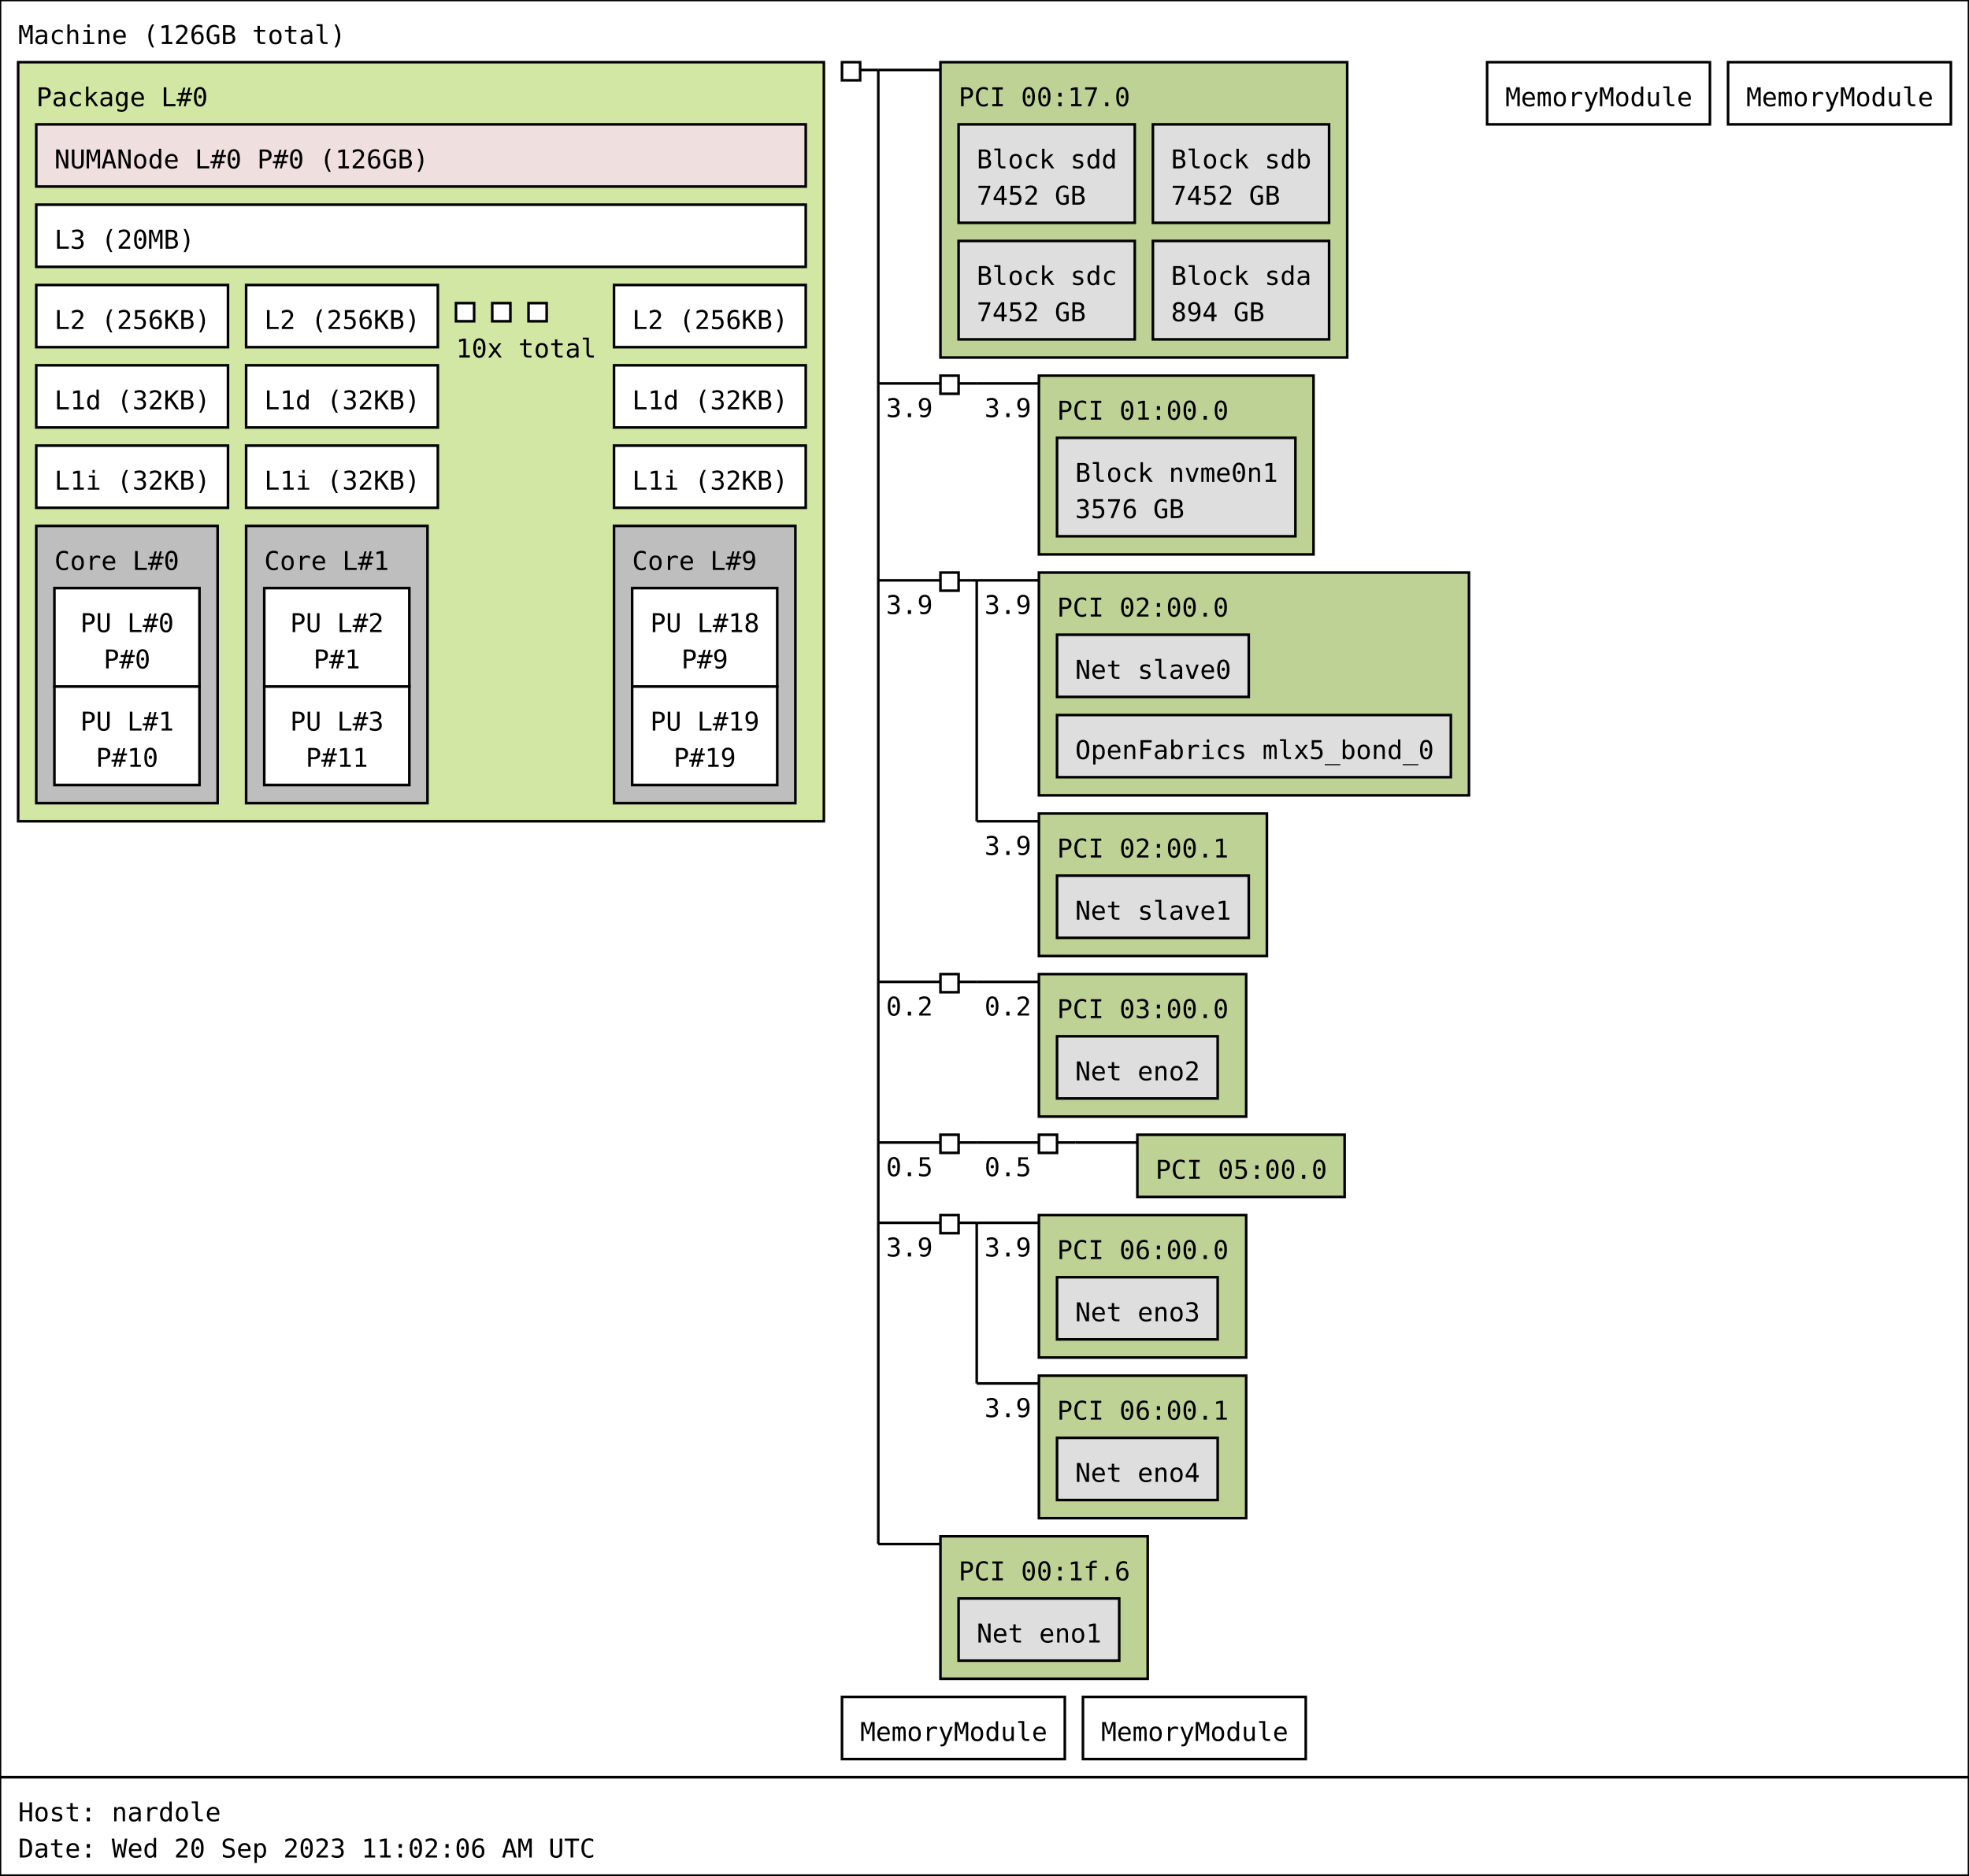
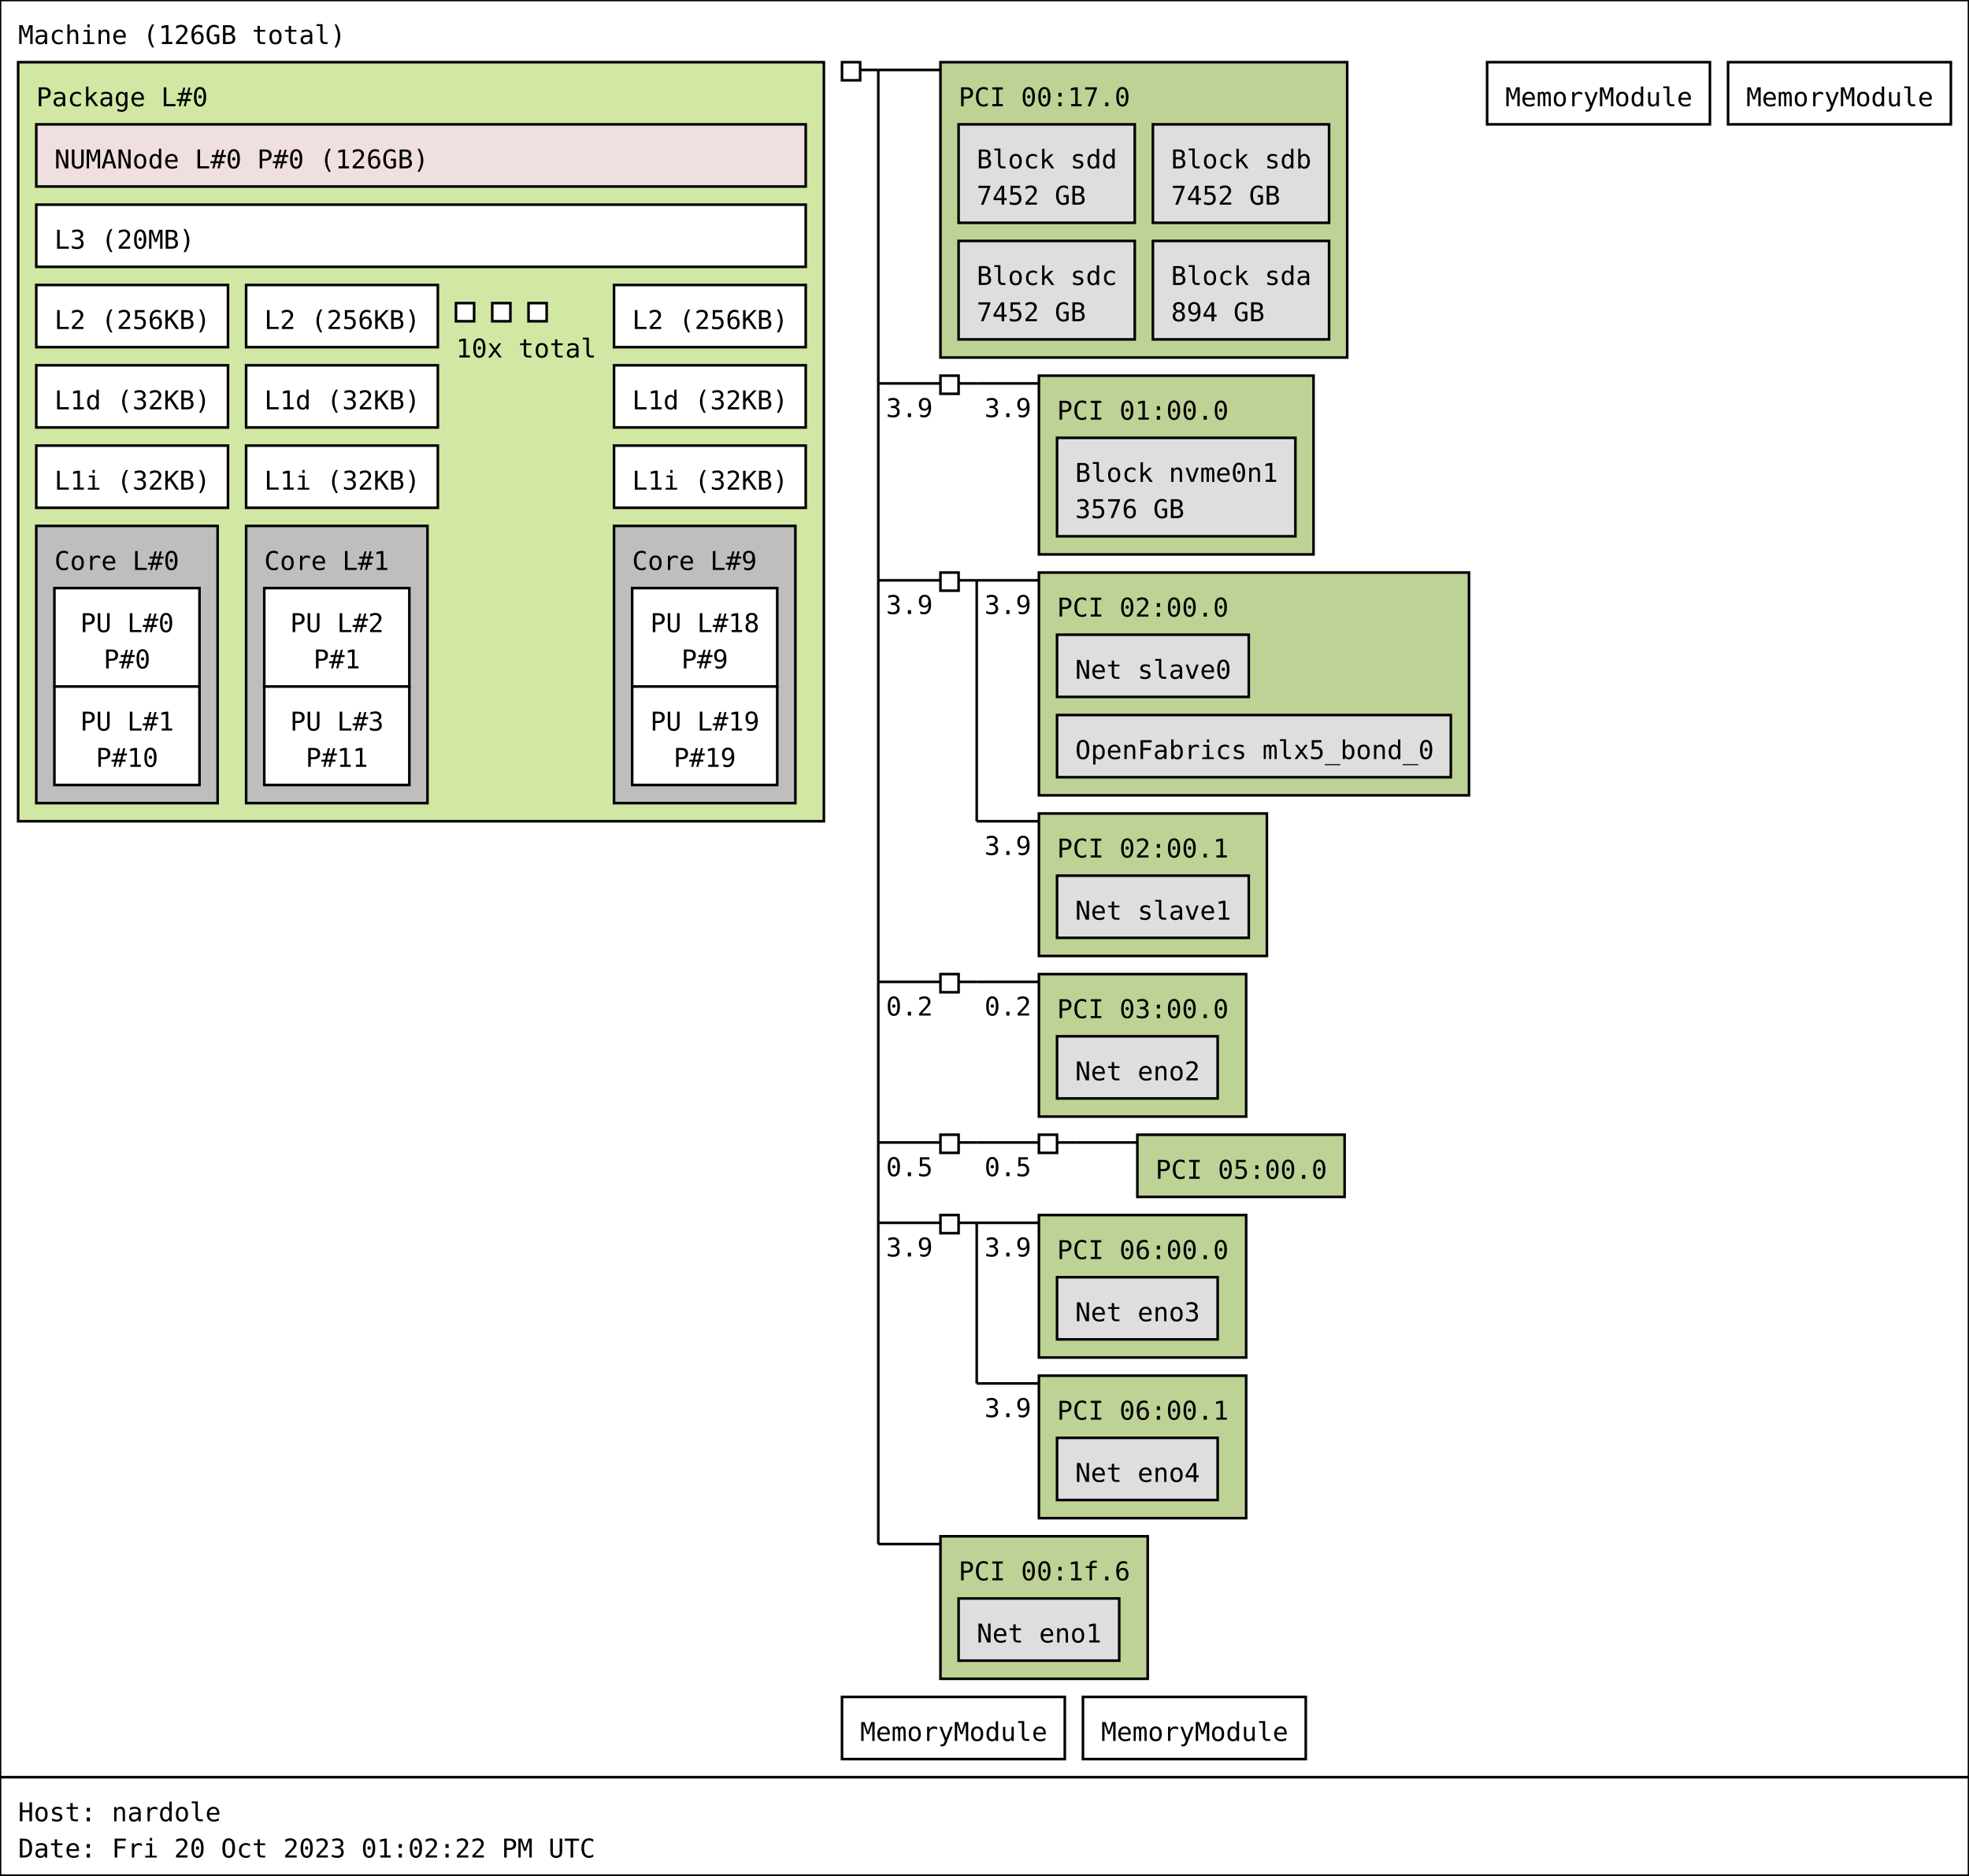
<svg xmlns="http://www.w3.org/2000/svg" width="760px" height="724px" viewBox="0 0 760px 724px" version="1.1">
  <rect id="Machine_0_rect" class="Machine" x="0" y="0" width="760" height="686" fill="rgb(255,255,255)" stroke="rgb(0,0,0)" stroke-width="1" />
  <text id="Machine_0_text" class="Machine" font-family="Monospace" x="7" y="17" fill="rgb(0,0,0)" font-size="10px">Machine (126GB total)</text>
  <rect id="Package_0_rect" class="Package" x="7" y="24" width="311" height="293" fill="rgb(210,231,164)" stroke="rgb(0,0,0)" stroke-width="1" />
  <text id="Package_0_text" class="Package" font-family="Monospace" x="14" y="41" fill="rgb(0,0,0)" font-size="10px">Package L#0</text>
  <rect id="L3_0_rect" class="L3" x="14" y="79" width="297" height="24" fill="rgb(255,255,255)" stroke="rgb(0,0,0)" stroke-width="1" />
  <text id="L3_0_text" class="L3" font-family="Monospace" x="21" y="96" fill="rgb(0,0,0)" font-size="10px">L3 (20MB)</text>
  <rect id="L2_0_rect" class="L2" x="14" y="110" width="74" height="24" fill="rgb(255,255,255)" stroke="rgb(0,0,0)" stroke-width="1" />
  <text id="L2_0_text" class="L2" font-family="Monospace" x="21" y="127" fill="rgb(0,0,0)" font-size="10px">L2 (256KB)</text>
  <rect id="L1d_0_rect" class="L1d" x="14" y="141" width="74" height="24" fill="rgb(255,255,255)" stroke="rgb(0,0,0)" stroke-width="1" />
  <text id="L1d_0_text" class="L1d" font-family="Monospace" x="21" y="158" fill="rgb(0,0,0)" font-size="10px">L1d (32KB)</text>
  <rect id="L1i_0_rect" class="L1i" x="14" y="172" width="74" height="24" fill="rgb(255,255,255)" stroke="rgb(0,0,0)" stroke-width="1" />
  <text id="L1i_0_text" class="L1i" font-family="Monospace" x="21" y="189" fill="rgb(0,0,0)" font-size="10px">L1i (32KB)</text>
  <rect id="Core_0_rect" class="Core" x="14" y="203" width="70" height="107" fill="rgb(190,190,190)" stroke="rgb(0,0,0)" stroke-width="1" />
  <text id="Core_0_text" class="Core" font-family="Monospace" x="21" y="220" fill="rgb(0,0,0)" font-size="10px">Core L#0</text>
  <rect id="PU_0_rect" class="PU" x="21" y="227" width="56" height="38" fill="rgb(255,255,255)" stroke="rgb(0,0,0)" stroke-width="1" />
  <text id="PU_0_text" class="PU" font-family="Monospace" x="31" y="244" fill="rgb(0,0,0)" font-size="10px">PU L#0</text>
  <text id="PU_0_text_1" class="PU" font-family="Monospace" x="40" y="258" fill="rgb(0,0,0)" font-size="10px">P#0</text>
  <rect id="PU_1_rect" class="PU" x="21" y="265" width="56" height="38" fill="rgb(255,255,255)" stroke="rgb(0,0,0)" stroke-width="1" />
  <text id="PU_1_text" class="PU" font-family="Monospace" x="31" y="282" fill="rgb(0,0,0)" font-size="10px">PU L#1</text>
  <text id="PU_1_text_1" class="PU" font-family="Monospace" x="37" y="296" fill="rgb(0,0,0)" font-size="10px">P#10</text>
  <rect id="L2_1_rect" class="L2" x="95" y="110" width="74" height="24" fill="rgb(255,255,255)" stroke="rgb(0,0,0)" stroke-width="1" />
  <text id="L2_1_text" class="L2" font-family="Monospace" x="102" y="127" fill="rgb(0,0,0)" font-size="10px">L2 (256KB)</text>
  <rect id="L1d_1_rect" class="L1d" x="95" y="141" width="74" height="24" fill="rgb(255,255,255)" stroke="rgb(0,0,0)" stroke-width="1" />
  <text id="L1d_1_text" class="L1d" font-family="Monospace" x="102" y="158" fill="rgb(0,0,0)" font-size="10px">L1d (32KB)</text>
  <rect id="L1i_1_rect" class="L1i" x="95" y="172" width="74" height="24" fill="rgb(255,255,255)" stroke="rgb(0,0,0)" stroke-width="1" />
  <text id="L1i_1_text" class="L1i" font-family="Monospace" x="102" y="189" fill="rgb(0,0,0)" font-size="10px">L1i (32KB)</text>
  <rect id="Core_1_rect" class="Core" x="95" y="203" width="70" height="107" fill="rgb(190,190,190)" stroke="rgb(0,0,0)" stroke-width="1" />
  <text id="Core_1_text" class="Core" font-family="Monospace" x="102" y="220" fill="rgb(0,0,0)" font-size="10px">Core L#1</text>
  <rect id="PU_2_rect" class="PU" x="102" y="227" width="56" height="38" fill="rgb(255,255,255)" stroke="rgb(0,0,0)" stroke-width="1" />
  <text id="PU_2_text" class="PU" font-family="Monospace" x="112" y="244" fill="rgb(0,0,0)" font-size="10px">PU L#2</text>
  <text id="PU_2_text_1" class="PU" font-family="Monospace" x="121" y="258" fill="rgb(0,0,0)" font-size="10px">P#1</text>
  <rect id="PU_3_rect" class="PU" x="102" y="265" width="56" height="38" fill="rgb(255,255,255)" stroke="rgb(0,0,0)" stroke-width="1" />
  <text id="PU_3_text" class="PU" font-family="Monospace" x="112" y="282" fill="rgb(0,0,0)" font-size="10px">PU L#3</text>
  <text id="PU_3_text_1" class="PU" font-family="Monospace" x="118" y="296" fill="rgb(0,0,0)" font-size="10px">P#11</text>
  <rect id="L2_2_rect" class="L2" x="176" y="117" width="7" height="7" fill="rgb(255,255,255)" stroke="rgb(0,0,0)" stroke-width="1" />
  <rect id="L2_2_rect" class="L2" x="190" y="117" width="7" height="7" fill="rgb(255,255,255)" stroke="rgb(0,0,0)" stroke-width="1" />
  <rect id="L2_2_rect" class="L2" x="204" y="117" width="7" height="7" fill="rgb(255,255,255)" stroke="rgb(0,0,0)" stroke-width="1" />
  <text id="L2_2_text" class="L2" font-family="Monospace" x="176" y="138" fill="rgb(0,0,0)" font-size="10px">10x total</text>
  <rect id="L2_9_rect" class="L2" x="237" y="110" width="74" height="24" fill="rgb(255,255,255)" stroke="rgb(0,0,0)" stroke-width="1" />
  <text id="L2_9_text" class="L2" font-family="Monospace" x="244" y="127" fill="rgb(0,0,0)" font-size="10px">L2 (256KB)</text>
  <rect id="L1d_9_rect" class="L1d" x="237" y="141" width="74" height="24" fill="rgb(255,255,255)" stroke="rgb(0,0,0)" stroke-width="1" />
  <text id="L1d_9_text" class="L1d" font-family="Monospace" x="244" y="158" fill="rgb(0,0,0)" font-size="10px">L1d (32KB)</text>
  <rect id="L1i_9_rect" class="L1i" x="237" y="172" width="74" height="24" fill="rgb(255,255,255)" stroke="rgb(0,0,0)" stroke-width="1" />
  <text id="L1i_9_text" class="L1i" font-family="Monospace" x="244" y="189" fill="rgb(0,0,0)" font-size="10px">L1i (32KB)</text>
  <rect id="Core_9_rect" class="Core" x="237" y="203" width="70" height="107" fill="rgb(190,190,190)" stroke="rgb(0,0,0)" stroke-width="1" />
  <text id="Core_9_text" class="Core" font-family="Monospace" x="244" y="220" fill="rgb(0,0,0)" font-size="10px">Core L#9</text>
  <rect id="PU_18_rect" class="PU" x="244" y="227" width="56" height="38" fill="rgb(255,255,255)" stroke="rgb(0,0,0)" stroke-width="1" />
  <text id="PU_18_text" class="PU" font-family="Monospace" x="251" y="244" fill="rgb(0,0,0)" font-size="10px">PU L#18</text>
  <text id="PU_18_text_1" class="PU" font-family="Monospace" x="263" y="258" fill="rgb(0,0,0)" font-size="10px">P#9</text>
  <rect id="PU_19_rect" class="PU" x="244" y="265" width="56" height="38" fill="rgb(255,255,255)" stroke="rgb(0,0,0)" stroke-width="1" />
  <text id="PU_19_text" class="PU" font-family="Monospace" x="251" y="282" fill="rgb(0,0,0)" font-size="10px">PU L#19</text>
  <text id="PU_19_text_1" class="PU" font-family="Monospace" x="260" y="296" fill="rgb(0,0,0)" font-size="10px">P#19</text>
  <rect id="NUMANode_0_rect" class="NUMANode" x="14" y="48" width="297" height="24" fill="rgb(239,223,222)" stroke="rgb(0,0,0)" stroke-width="1" />
  <text id="NUMANode_0_text" class="NUMANode" font-family="Monospace" x="21" y="65" fill="rgb(0,0,0)" font-size="10px">NUMANode L#0 P#0 (126GB)</text>
  <rect id="HostBridge_0_rect" class="HostBridge" x="325" y="24" width="7" height="7" fill="rgb(255,255,255)" stroke="rgb(0,0,0)" stroke-width="1" />
  <line id="HostBridge_0_line" class="HostBridge" x1="332" y1="27" x2="339" y2="27" stroke="rgb(0,0,0)" stroke-width="1" />
  <line id="HostBridge_0_line_2" class="HostBridge" x1="339" y1="27" x2="363" y2="27" stroke="rgb(0,0,0)" stroke-width="1" />
  <line id="HostBridge_0_line_3" class="HostBridge" x1="339" y1="148" x2="363" y2="148" stroke="rgb(0,0,0)" stroke-width="1" />
  <text id="HostBridge_0_text_3" class="HostBridge" font-family="Monospace" x="342" y="161" fill="rgb(0,0,0)" font-size="10px">3.9</text>
  <line id="HostBridge_0_line_4" class="HostBridge" x1="339" y1="224" x2="363" y2="224" stroke="rgb(0,0,0)" stroke-width="1" />
  <text id="HostBridge_0_text_4" class="HostBridge" font-family="Monospace" x="342" y="237" fill="rgb(0,0,0)" font-size="10px">3.9</text>
  <line id="HostBridge_0_line_5" class="HostBridge" x1="339" y1="379" x2="363" y2="379" stroke="rgb(0,0,0)" stroke-width="1" />
  <text id="HostBridge_0_text_5" class="HostBridge" font-family="Monospace" x="342" y="392" fill="rgb(0,0,0)" font-size="10px">0.2</text>
  <line id="HostBridge_0_line_6" class="HostBridge" x1="339" y1="441" x2="363" y2="441" stroke="rgb(0,0,0)" stroke-width="1" />
  <text id="HostBridge_0_text_6" class="HostBridge" font-family="Monospace" x="342" y="454" fill="rgb(0,0,0)" font-size="10px">0.5</text>
  <line id="HostBridge_0_line_7" class="HostBridge" x1="339" y1="472" x2="363" y2="472" stroke="rgb(0,0,0)" stroke-width="1" />
  <text id="HostBridge_0_text_7" class="HostBridge" font-family="Monospace" x="342" y="485" fill="rgb(0,0,0)" font-size="10px">3.9</text>
  <line id="HostBridge_0_line_8" class="HostBridge" x1="339" y1="596" x2="363" y2="596" stroke="rgb(0,0,0)" stroke-width="1" />
  <line id="HostBridge_0_line_1" class="HostBridge" x1="339" y1="27" x2="339" y2="596" stroke="rgb(0,0,0)" stroke-width="1" />
  <rect id="PCI_0_rect" class="PCI" x="363" y="24" width="157" height="114" fill="rgb(190,210,149)" stroke="rgb(0,0,0)" stroke-width="1" />
  <text id="PCI_0_text" class="PCI" font-family="Monospace" x="370" y="41" fill="rgb(0,0,0)" font-size="10px">PCI 00:17.0</text>
  <rect id="Block_0_rect" class="Block" x="370" y="48" width="68" height="38" fill="rgb(222,222,222)" stroke="rgb(0,0,0)" stroke-width="1" />
  <text id="Block_0_text" class="Block" font-family="Monospace" x="377" y="65" fill="rgb(0,0,0)" font-size="10px">Block sdd</text>
  <text id="Block_0_text_1" class="Block" font-family="Monospace" x="377" y="79" fill="rgb(0,0,0)" font-size="10px">7452 GB</text>
  <rect id="Block_1_rect" class="Block" x="445" y="48" width="68" height="38" fill="rgb(222,222,222)" stroke="rgb(0,0,0)" stroke-width="1" />
  <text id="Block_1_text" class="Block" font-family="Monospace" x="452" y="65" fill="rgb(0,0,0)" font-size="10px">Block sdb</text>
  <text id="Block_1_text_1" class="Block" font-family="Monospace" x="452" y="79" fill="rgb(0,0,0)" font-size="10px">7452 GB</text>
  <rect id="Block_2_rect" class="Block" x="370" y="93" width="68" height="38" fill="rgb(222,222,222)" stroke="rgb(0,0,0)" stroke-width="1" />
  <text id="Block_2_text" class="Block" font-family="Monospace" x="377" y="110" fill="rgb(0,0,0)" font-size="10px">Block sdc</text>
  <text id="Block_2_text_1" class="Block" font-family="Monospace" x="377" y="124" fill="rgb(0,0,0)" font-size="10px">7452 GB</text>
  <rect id="Block_3_rect" class="Block" x="445" y="93" width="68" height="38" fill="rgb(222,222,222)" stroke="rgb(0,0,0)" stroke-width="1" />
  <text id="Block_3_text" class="Block" font-family="Monospace" x="452" y="110" fill="rgb(0,0,0)" font-size="10px">Block sda</text>
  <text id="Block_3_text_1" class="Block" font-family="Monospace" x="452" y="124" fill="rgb(0,0,0)" font-size="10px">894 GB</text>
  <rect id="PCIBridge_1_rect" class="PCIBridge" x="363" y="145" width="7" height="7" fill="rgb(255,255,255)" stroke="rgb(0,0,0)" stroke-width="1" />
  <line id="PCIBridge_1_line" class="PCIBridge" x1="370" y1="148" x2="377" y2="148" stroke="rgb(0,0,0)" stroke-width="1" />
  <line id="PCIBridge_1_line_2" class="PCIBridge" x1="377" y1="148" x2="401" y2="148" stroke="rgb(0,0,0)" stroke-width="1" />
  <text id="PCIBridge_1_text_2" class="PCIBridge" font-family="Monospace" x="380" y="161" fill="rgb(0,0,0)" font-size="10px">3.9</text>
  <line id="PCIBridge_1_line_1" class="PCIBridge" x1="377" y1="148" x2="377" y2="148" stroke="rgb(0,0,0)" stroke-width="1" />
  <rect id="PCI_1_rect" class="PCI" x="401" y="145" width="106" height="69" fill="rgb(190,210,149)" stroke="rgb(0,0,0)" stroke-width="1" />
  <text id="PCI_1_text" class="PCI" font-family="Monospace" x="408" y="162" fill="rgb(0,0,0)" font-size="10px">PCI 01:00.0</text>
  <rect id="Block_4_rect" class="Block" x="408" y="169" width="92" height="38" fill="rgb(222,222,222)" stroke="rgb(0,0,0)" stroke-width="1" />
  <text id="Block_4_text" class="Block" font-family="Monospace" x="415" y="186" fill="rgb(0,0,0)" font-size="10px">Block nvme0n1</text>
  <text id="Block_4_text_1" class="Block" font-family="Monospace" x="415" y="200" fill="rgb(0,0,0)" font-size="10px">3576 GB</text>
  <rect id="PCIBridge_2_rect" class="PCIBridge" x="363" y="221" width="7" height="7" fill="rgb(255,255,255)" stroke="rgb(0,0,0)" stroke-width="1" />
  <line id="PCIBridge_2_line" class="PCIBridge" x1="370" y1="224" x2="377" y2="224" stroke="rgb(0,0,0)" stroke-width="1" />
  <line id="PCIBridge_2_line_2" class="PCIBridge" x1="377" y1="224" x2="401" y2="224" stroke="rgb(0,0,0)" stroke-width="1" />
  <text id="PCIBridge_2_text_2" class="PCIBridge" font-family="Monospace" x="380" y="237" fill="rgb(0,0,0)" font-size="10px">3.9</text>
  <line id="PCIBridge_2_line_3" class="PCIBridge" x1="377" y1="317" x2="401" y2="317" stroke="rgb(0,0,0)" stroke-width="1" />
  <text id="PCIBridge_2_text_3" class="PCIBridge" font-family="Monospace" x="380" y="330" fill="rgb(0,0,0)" font-size="10px">3.9</text>
  <line id="PCIBridge_2_line_1" class="PCIBridge" x1="377" y1="224" x2="377" y2="317" stroke="rgb(0,0,0)" stroke-width="1" />
  <rect id="PCI_2_rect" class="PCI" x="401" y="221" width="166" height="86" fill="rgb(190,210,149)" stroke="rgb(0,0,0)" stroke-width="1" />
  <text id="PCI_2_text" class="PCI" font-family="Monospace" x="408" y="238" fill="rgb(0,0,0)" font-size="10px">PCI 02:00.0</text>
  <rect id="Net_5_rect" class="Net" x="408" y="245" width="74" height="24" fill="rgb(222,222,222)" stroke="rgb(0,0,0)" stroke-width="1" />
  <text id="Net_5_text" class="Net" font-family="Monospace" x="415" y="262" fill="rgb(0,0,0)" font-size="10px">Net slave0</text>
  <rect id="OpenFabrics_6_rect" class="OpenFabrics" x="408" y="276" width="152" height="24" fill="rgb(222,222,222)" stroke="rgb(0,0,0)" stroke-width="1" />
  <text id="OpenFabrics_6_text" class="OpenFabrics" font-family="Monospace" x="415" y="293" fill="rgb(0,0,0)" font-size="10px">OpenFabrics mlx5_bond_0</text>
  <rect id="PCI_3_rect" class="PCI" x="401" y="314" width="88" height="55" fill="rgb(190,210,149)" stroke="rgb(0,0,0)" stroke-width="1" />
  <text id="PCI_3_text" class="PCI" font-family="Monospace" x="408" y="331" fill="rgb(0,0,0)" font-size="10px">PCI 02:00.1</text>
  <rect id="Net_7_rect" class="Net" x="408" y="338" width="74" height="24" fill="rgb(222,222,222)" stroke="rgb(0,0,0)" stroke-width="1" />
  <text id="Net_7_text" class="Net" font-family="Monospace" x="415" y="355" fill="rgb(0,0,0)" font-size="10px">Net slave1</text>
  <rect id="PCIBridge_3_rect" class="PCIBridge" x="363" y="376" width="7" height="7" fill="rgb(255,255,255)" stroke="rgb(0,0,0)" stroke-width="1" />
  <line id="PCIBridge_3_line" class="PCIBridge" x1="370" y1="379" x2="377" y2="379" stroke="rgb(0,0,0)" stroke-width="1" />
  <line id="PCIBridge_3_line_2" class="PCIBridge" x1="377" y1="379" x2="401" y2="379" stroke="rgb(0,0,0)" stroke-width="1" />
  <text id="PCIBridge_3_text_2" class="PCIBridge" font-family="Monospace" x="380" y="392" fill="rgb(0,0,0)" font-size="10px">0.2</text>
  <line id="PCIBridge_3_line_1" class="PCIBridge" x1="377" y1="379" x2="377" y2="379" stroke="rgb(0,0,0)" stroke-width="1" />
  <rect id="PCI_4_rect" class="PCI" x="401" y="376" width="80" height="55" fill="rgb(190,210,149)" stroke="rgb(0,0,0)" stroke-width="1" />
  <text id="PCI_4_text" class="PCI" font-family="Monospace" x="408" y="393" fill="rgb(0,0,0)" font-size="10px">PCI 03:00.0</text>
  <rect id="Net_8_rect" class="Net" x="408" y="400" width="62" height="24" fill="rgb(222,222,222)" stroke="rgb(0,0,0)" stroke-width="1" />
  <text id="Net_8_text" class="Net" font-family="Monospace" x="415" y="417" fill="rgb(0,0,0)" font-size="10px">Net eno2</text>
  <rect id="PCIBridge_4_rect" class="PCIBridge" x="363" y="438" width="7" height="7" fill="rgb(255,255,255)" stroke="rgb(0,0,0)" stroke-width="1" />
  <line id="PCIBridge_4_line" class="PCIBridge" x1="370" y1="441" x2="377" y2="441" stroke="rgb(0,0,0)" stroke-width="1" />
  <line id="PCIBridge_4_line_2" class="PCIBridge" x1="377" y1="441" x2="401" y2="441" stroke="rgb(0,0,0)" stroke-width="1" />
  <text id="PCIBridge_4_text_2" class="PCIBridge" font-family="Monospace" x="380" y="454" fill="rgb(0,0,0)" font-size="10px">0.5</text>
  <line id="PCIBridge_4_line_1" class="PCIBridge" x1="377" y1="441" x2="377" y2="441" stroke="rgb(0,0,0)" stroke-width="1" />
  <rect id="PCIBridge_5_rect" class="PCIBridge" x="401" y="438" width="7" height="7" fill="rgb(255,255,255)" stroke="rgb(0,0,0)" stroke-width="1" />
  <line id="PCIBridge_5_line" class="PCIBridge" x1="408" y1="441" x2="415" y2="441" stroke="rgb(0,0,0)" stroke-width="1" />
  <line id="PCIBridge_5_line_2" class="PCIBridge" x1="415" y1="441" x2="439" y2="441" stroke="rgb(0,0,0)" stroke-width="1" />
  <line id="PCIBridge_5_line_1" class="PCIBridge" x1="415" y1="441" x2="415" y2="441" stroke="rgb(0,0,0)" stroke-width="1" />
  <rect id="PCI_5_rect" class="PCI" x="439" y="438" width="80" height="24" fill="rgb(190,210,149)" stroke="rgb(0,0,0)" stroke-width="1" />
  <text id="PCI_5_text" class="PCI" font-family="Monospace" x="446" y="455" fill="rgb(0,0,0)" font-size="10px">PCI 05:00.0</text>
  <rect id="PCIBridge_6_rect" class="PCIBridge" x="363" y="469" width="7" height="7" fill="rgb(255,255,255)" stroke="rgb(0,0,0)" stroke-width="1" />
  <line id="PCIBridge_6_line" class="PCIBridge" x1="370" y1="472" x2="377" y2="472" stroke="rgb(0,0,0)" stroke-width="1" />
  <line id="PCIBridge_6_line_2" class="PCIBridge" x1="377" y1="472" x2="401" y2="472" stroke="rgb(0,0,0)" stroke-width="1" />
  <text id="PCIBridge_6_text_2" class="PCIBridge" font-family="Monospace" x="380" y="485" fill="rgb(0,0,0)" font-size="10px">3.9</text>
  <line id="PCIBridge_6_line_3" class="PCIBridge" x1="377" y1="534" x2="401" y2="534" stroke="rgb(0,0,0)" stroke-width="1" />
  <text id="PCIBridge_6_text_3" class="PCIBridge" font-family="Monospace" x="380" y="547" fill="rgb(0,0,0)" font-size="10px">3.9</text>
  <line id="PCIBridge_6_line_1" class="PCIBridge" x1="377" y1="472" x2="377" y2="534" stroke="rgb(0,0,0)" stroke-width="1" />
  <rect id="PCI_6_rect" class="PCI" x="401" y="469" width="80" height="55" fill="rgb(190,210,149)" stroke="rgb(0,0,0)" stroke-width="1" />
  <text id="PCI_6_text" class="PCI" font-family="Monospace" x="408" y="486" fill="rgb(0,0,0)" font-size="10px">PCI 06:00.0</text>
  <rect id="Net_9_rect" class="Net" x="408" y="493" width="62" height="24" fill="rgb(222,222,222)" stroke="rgb(0,0,0)" stroke-width="1" />
  <text id="Net_9_text" class="Net" font-family="Monospace" x="415" y="510" fill="rgb(0,0,0)" font-size="10px">Net eno3</text>
  <rect id="PCI_7_rect" class="PCI" x="401" y="531" width="80" height="55" fill="rgb(190,210,149)" stroke="rgb(0,0,0)" stroke-width="1" />
  <text id="PCI_7_text" class="PCI" font-family="Monospace" x="408" y="548" fill="rgb(0,0,0)" font-size="10px">PCI 06:00.1</text>
  <rect id="Net_10_rect" class="Net" x="408" y="555" width="62" height="24" fill="rgb(222,222,222)" stroke="rgb(0,0,0)" stroke-width="1" />
  <text id="Net_10_text" class="Net" font-family="Monospace" x="415" y="572" fill="rgb(0,0,0)" font-size="10px">Net eno4</text>
  <rect id="PCI_8_rect" class="PCI" x="363" y="593" width="80" height="55" fill="rgb(190,210,149)" stroke="rgb(0,0,0)" stroke-width="1" />
  <text id="PCI_8_text" class="PCI" font-family="Monospace" x="370" y="610" fill="rgb(0,0,0)" font-size="10px">PCI 00:1f.6</text>
  <rect id="Net_11_rect" class="Net" x="370" y="617" width="62" height="24" fill="rgb(222,222,222)" stroke="rgb(0,0,0)" stroke-width="1" />
  <text id="Net_11_text" class="Net" font-family="Monospace" x="377" y="634" fill="rgb(0,0,0)" font-size="10px">Net eno1</text>
  <rect id="Misc_0_rect" class="Misc" x="574" y="24" width="86" height="24" fill="rgb(255,255,255)" stroke="rgb(0,0,0)" stroke-width="1" />
  <text id="Misc_0_text" class="Misc" font-family="Monospace" x="581" y="41" fill="rgb(0,0,0)" font-size="10px">MemoryModule</text>
  <rect id="Misc_1_rect" class="Misc" x="667" y="24" width="86" height="24" fill="rgb(255,255,255)" stroke="rgb(0,0,0)" stroke-width="1" />
  <text id="Misc_1_text" class="Misc" font-family="Monospace" x="674" y="41" fill="rgb(0,0,0)" font-size="10px">MemoryModule</text>
  <rect id="Misc_2_rect" class="Misc" x="325" y="655" width="86" height="24" fill="rgb(255,255,255)" stroke="rgb(0,0,0)" stroke-width="1" />
  <text id="Misc_2_text" class="Misc" font-family="Monospace" x="332" y="672" fill="rgb(0,0,0)" font-size="10px">MemoryModule</text>
  <rect id="Misc_3_rect" class="Misc" x="418" y="655" width="86" height="24" fill="rgb(255,255,255)" stroke="rgb(0,0,0)" stroke-width="1" />
  <text id="Misc_3_text" class="Misc" font-family="Monospace" x="425" y="672" fill="rgb(0,0,0)" font-size="10px">MemoryModule</text>
  <rect id="anon_rect" x="0" y="686" width="760" height="38" fill="rgb(255,255,255)" stroke="rgb(0,0,0)" stroke-width="1" />
  <text id="anon_text" font-family="Monospace" x="7" y="703" fill="rgb(0,0,0)" font-size="10px">Host: nardole</text>
-   <text id="anon_text_1" font-family="Monospace" x="7" y="717" fill="rgb(0,0,0)" font-size="10px">Date: Wed 20 Sep 2023 11:02:06 AM UTC</text>
+   <text id="anon_text_1" font-family="Monospace" x="7" y="717" fill="rgb(0,0,0)" font-size="10px">Date: Fri 20 Oct 2023 01:02:22 PM UTC</text>
</svg>
